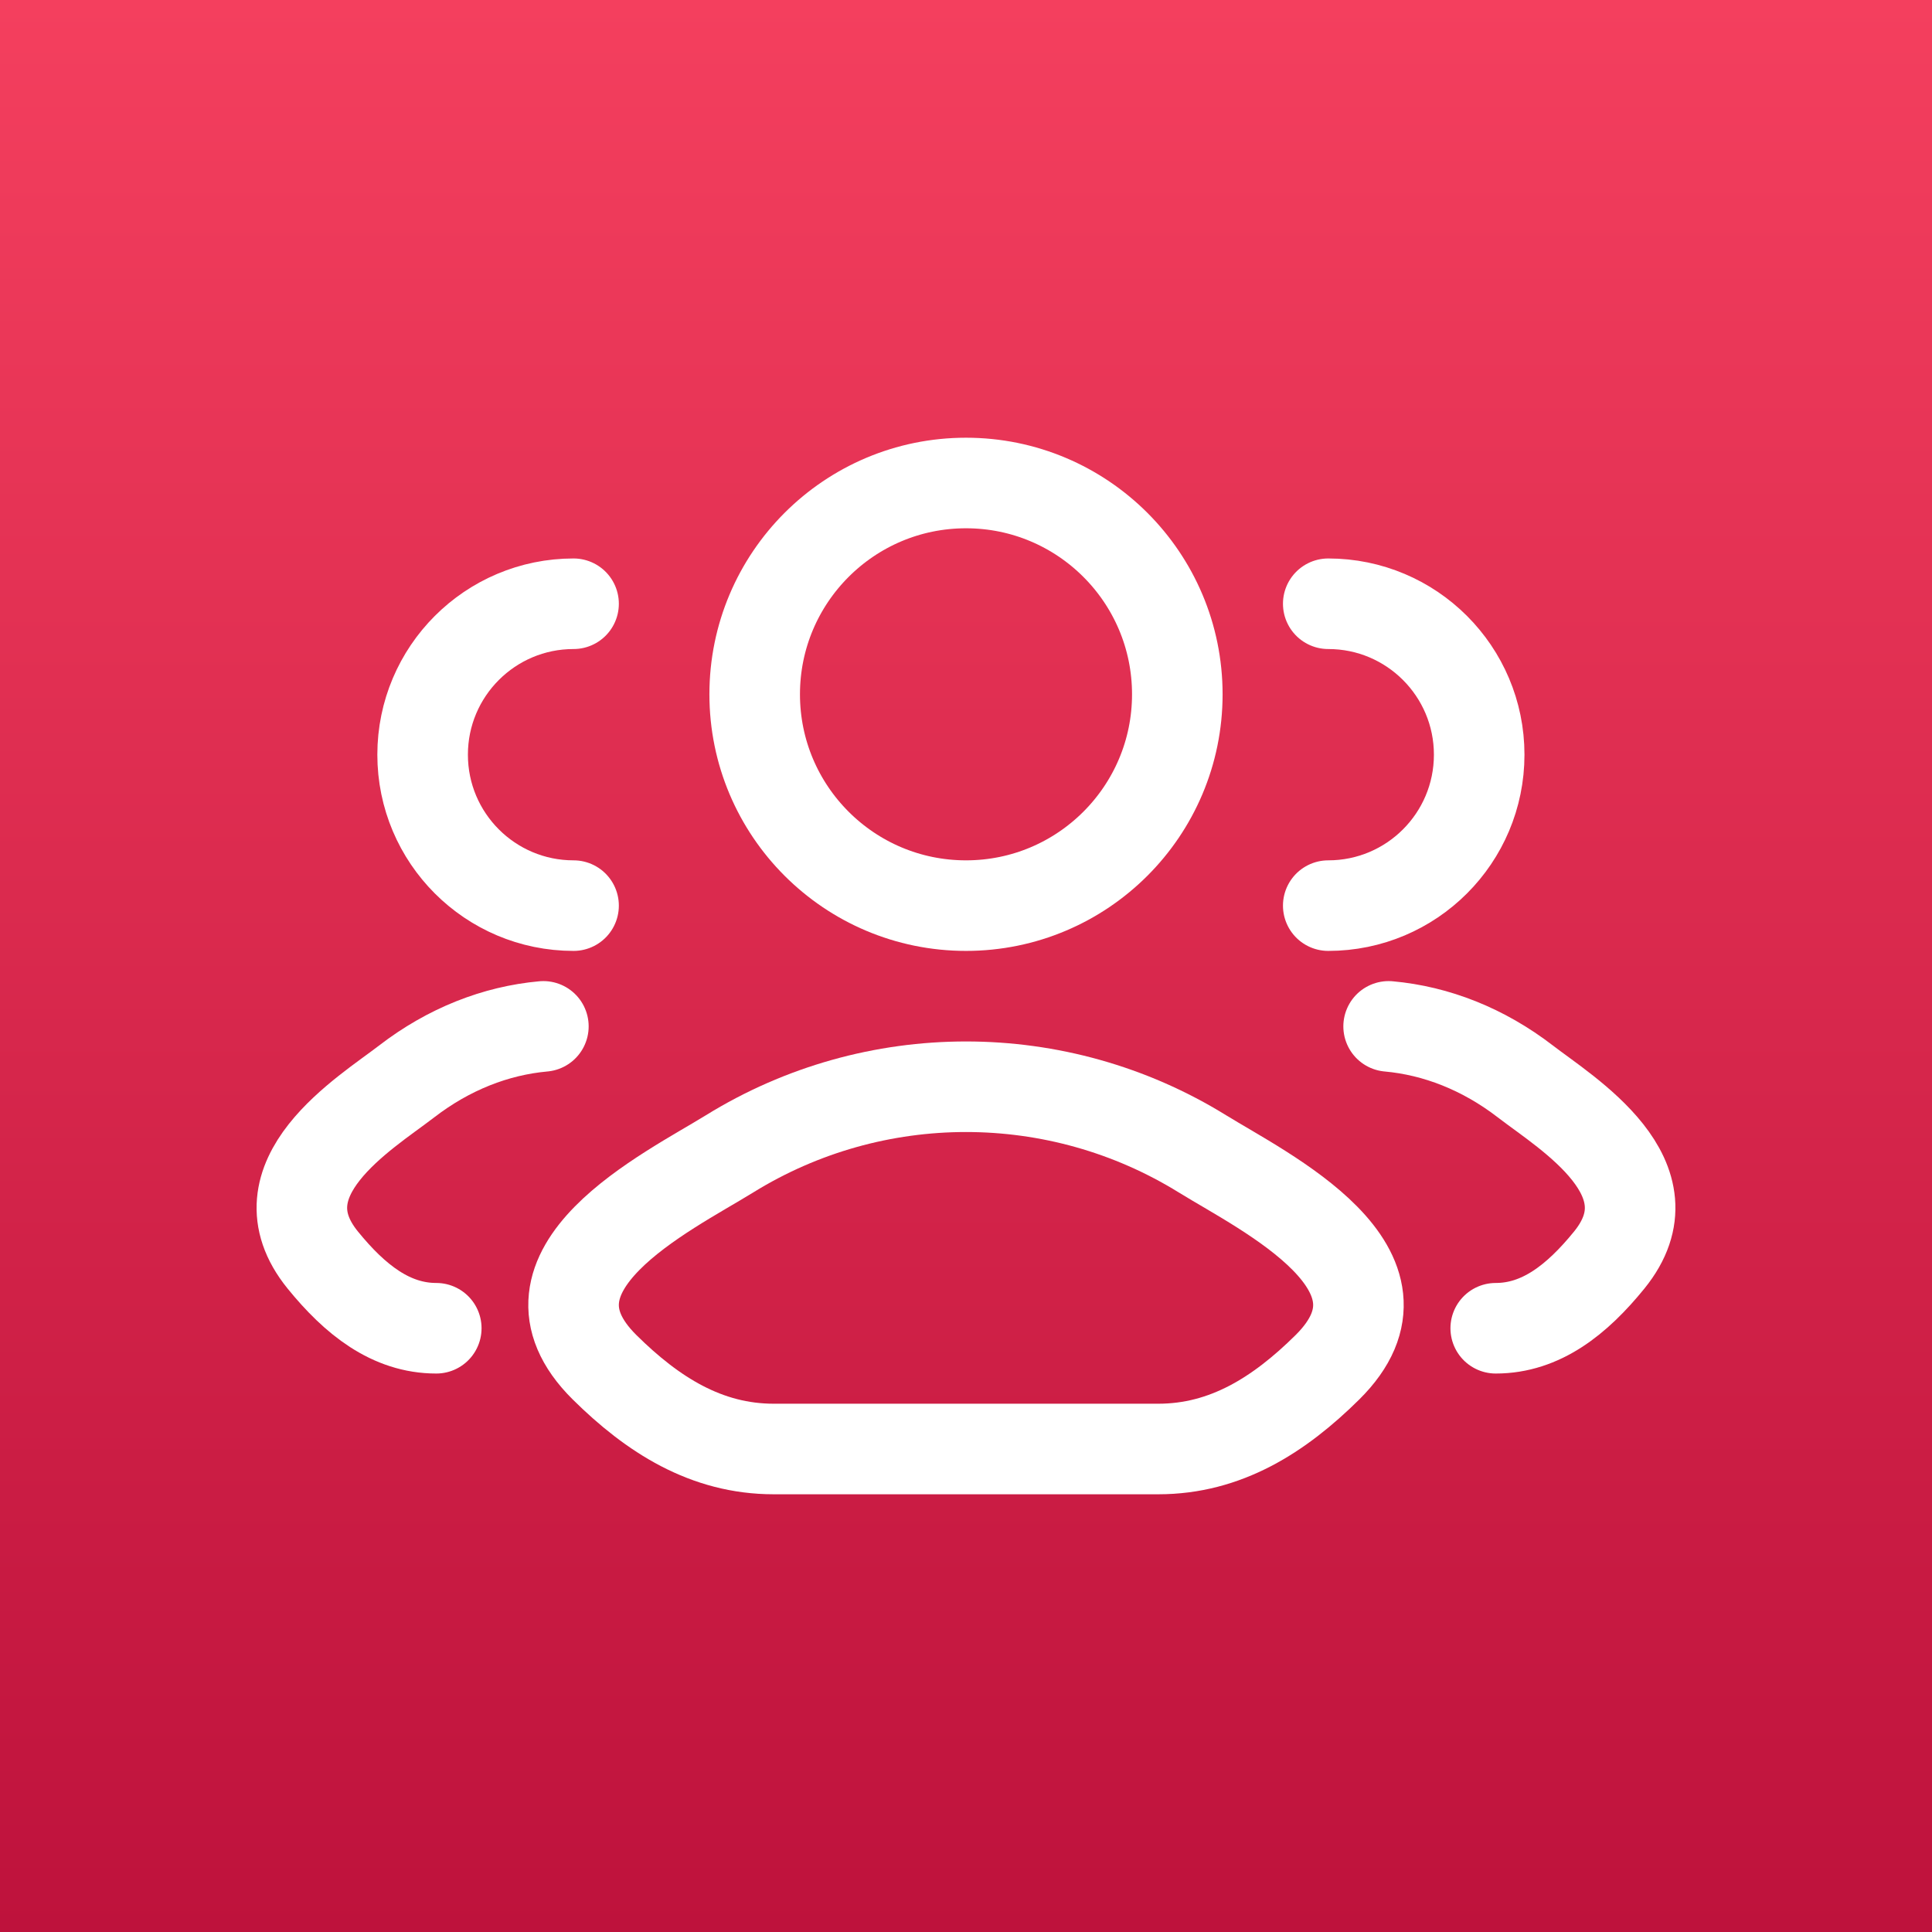
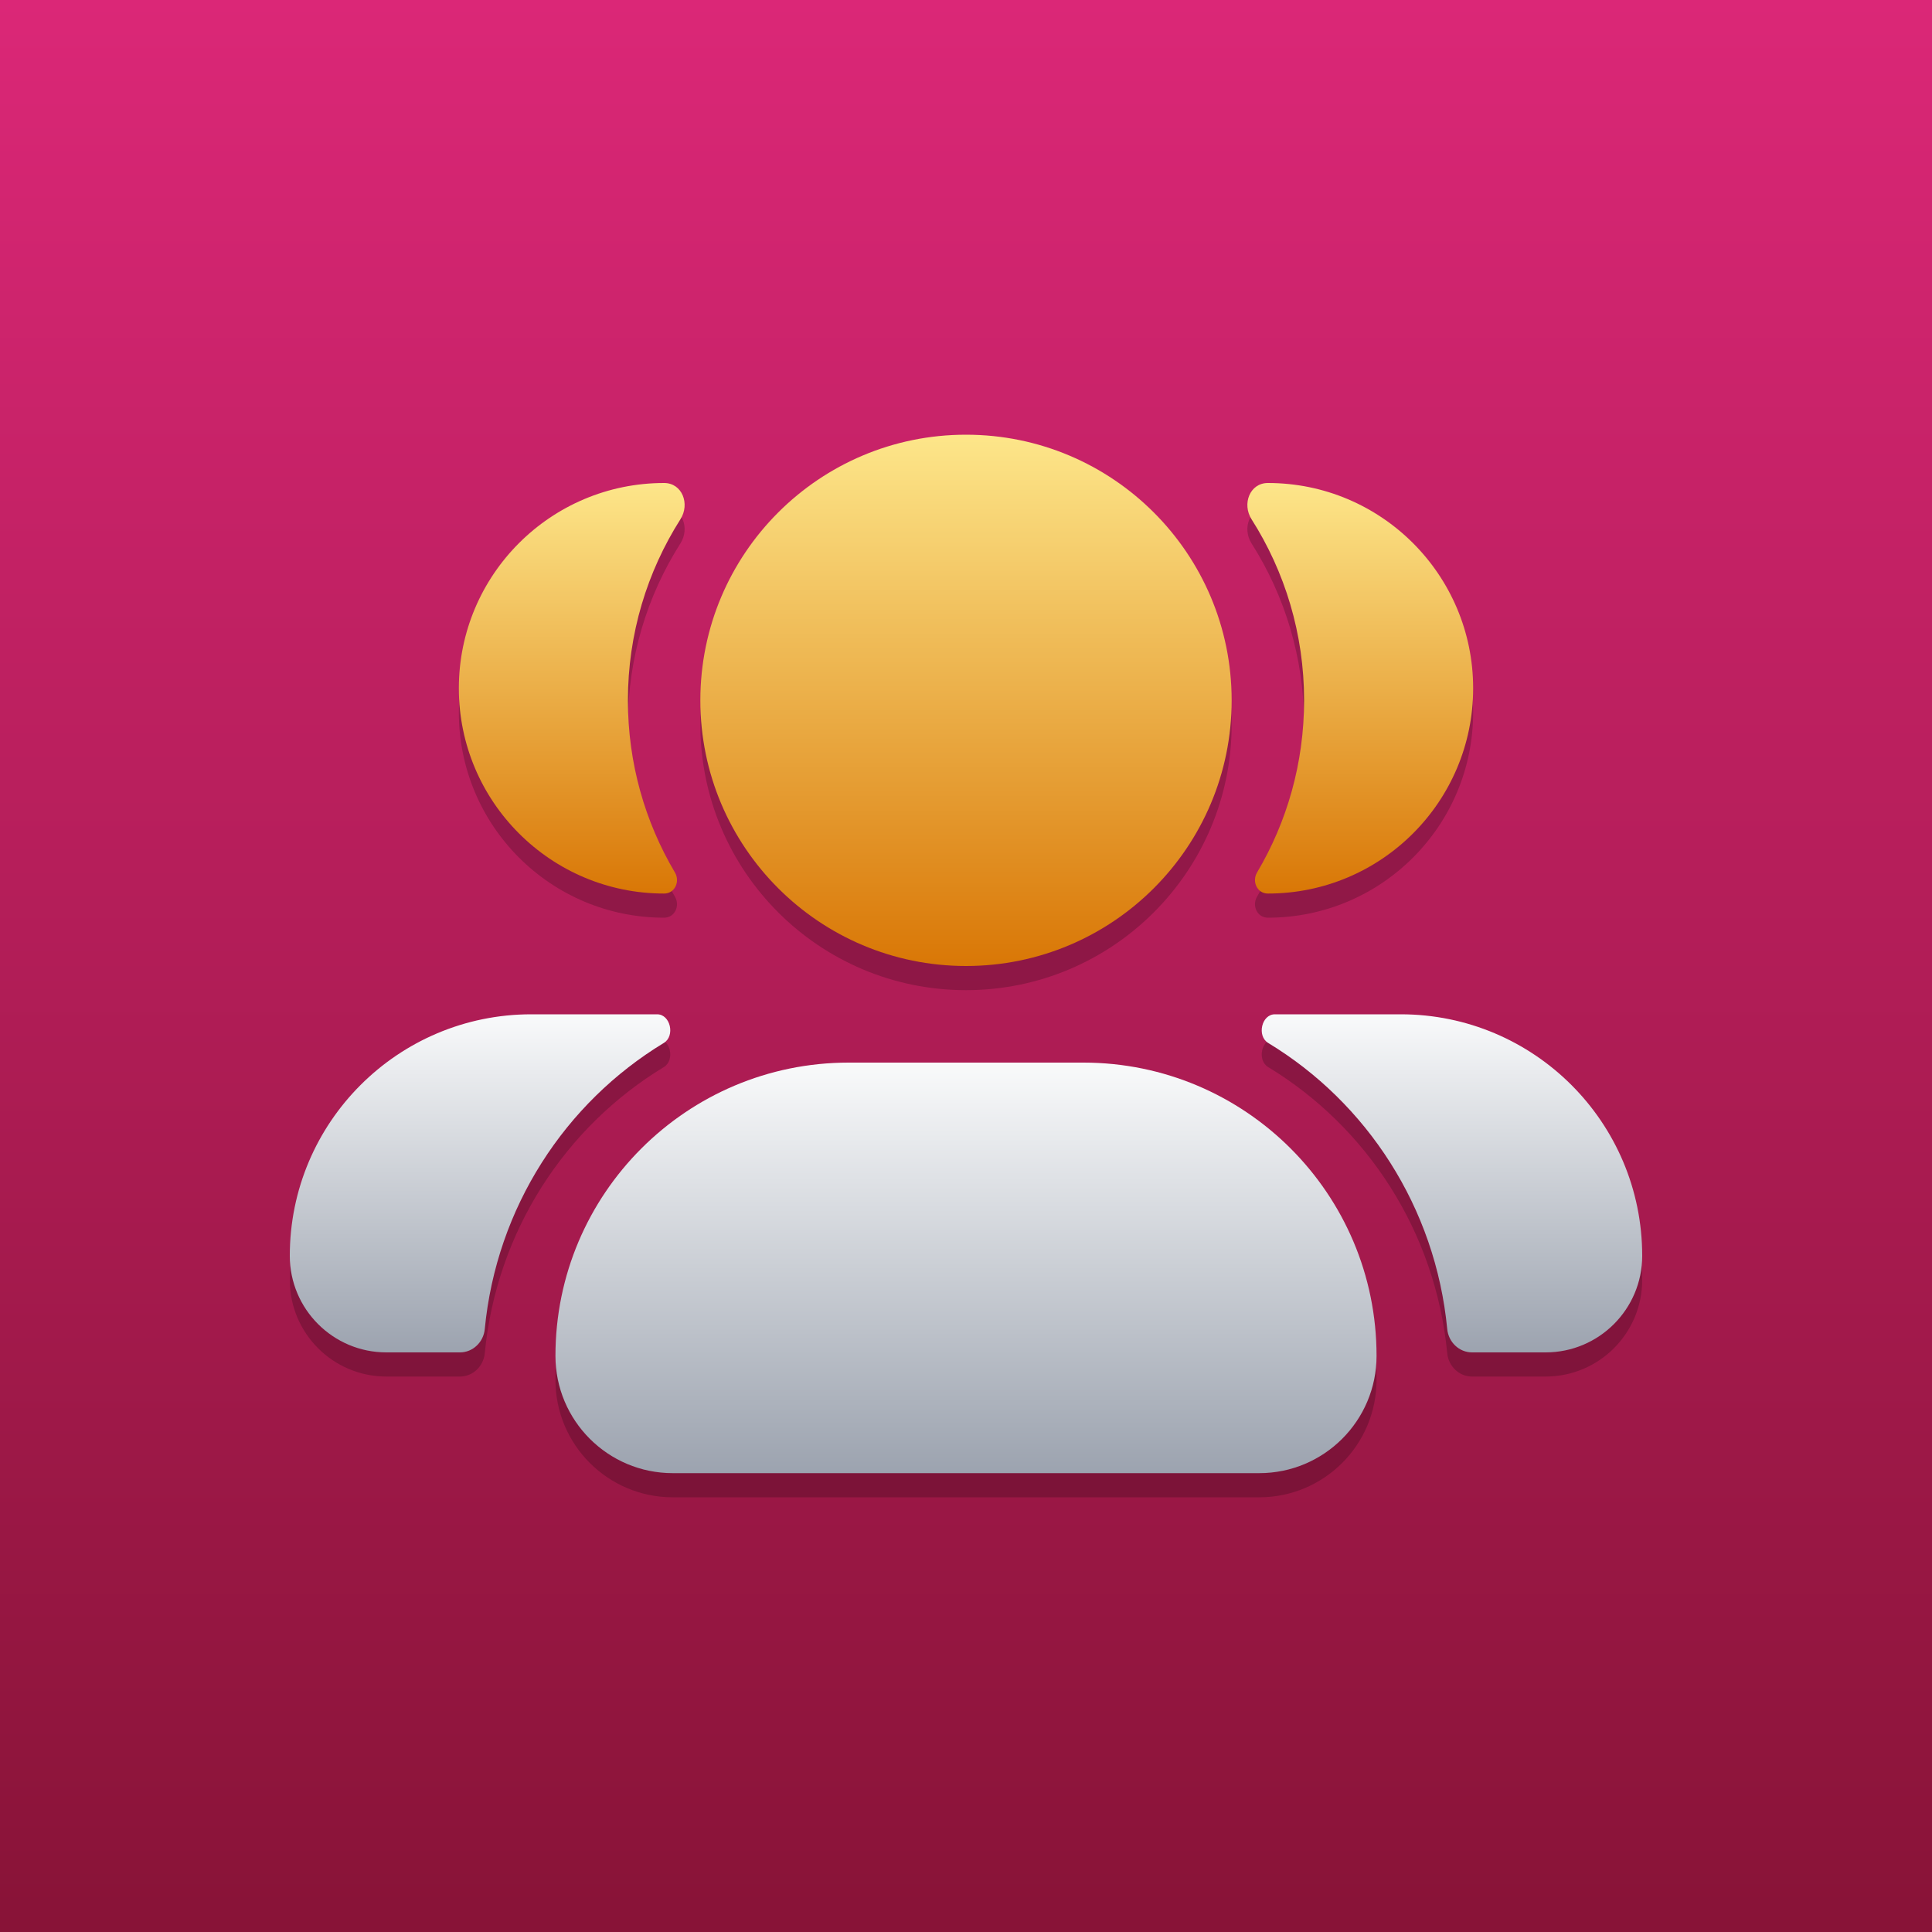
- <svg xmlns="http://www.w3.org/2000/svg" width="48" height="48" viewBox="0 0 48 48" fill="none">
-   <rect width="48" height="48" fill="url(#paint0_linear_221_2571)" />
-   <path d="M37.161 33C38.285 33 39.179 32.293 39.982 31.304C41.625 29.279 38.927 27.661 37.898 26.869C36.852 26.063 35.684 25.607 34.5 25.5M33 22.5C35.071 22.5 36.75 20.821 36.75 18.75C36.75 16.679 35.071 15 33 15" stroke="white" stroke-width="2.25" stroke-linecap="round" />
-   <path d="M10.839 33C9.715 33 8.821 32.293 8.018 31.304C6.375 29.279 9.073 27.661 10.102 26.869C11.148 26.063 12.316 25.607 13.5 25.5M14.25 22.5C12.179 22.5 10.5 20.821 10.5 18.75C10.5 16.679 12.179 15 14.25 15" stroke="white" stroke-width="2.25" stroke-linecap="round" />
-   <path d="M18.126 28.667C16.593 29.614 12.575 31.55 15.022 33.971C16.218 35.154 17.549 36 19.223 36H28.777C30.451 36 31.782 35.154 32.978 33.971C35.425 31.55 31.407 29.614 29.874 28.667C26.28 26.444 21.72 26.444 18.126 28.667Z" stroke="white" stroke-width="2.25" stroke-linecap="round" stroke-linejoin="round" />
-   <path d="M29.25 17.25C29.25 20.149 26.899 22.5 24 22.5C21.101 22.5 18.75 20.149 18.75 17.25C18.75 14.351 21.101 12 24 12C26.899 12 29.25 14.351 29.25 17.25Z" stroke="white" stroke-width="2.25" />
+ <svg xmlns="http://www.w3.org/2000/svg" width="80" height="80" viewBox="0 0 80 80" fill="none">
+   <rect width="80" height="80" fill="url(#paint0_linear_954_3785)" />
+   <path d="M59.927 56.036C59.979 56.572 60.417 57 60.956 57H64C66.209 57 68 55.209 68 53C68 47.477 63.523 43 58 43H52.791C52.236 43 52.038 43.899 52.512 44.186C56.591 46.655 59.444 50.993 59.927 56.036Z" fill="black" fill-opacity="0.2" />
+   <path d="M27.488 44.186C27.962 43.899 27.764 43 27.209 43H22C16.477 43 12 47.477 12 53C12 55.209 13.791 57 16 57H19.044C19.583 57 20.021 56.572 20.073 56.036C20.556 50.993 23.409 46.655 27.488 44.186Z" fill="black" fill-opacity="0.2" />
+   <path d="M44.857 45H35.143C28.437 45 23 50.437 23 57.143C23 59.825 25.175 62 27.857 62H52.143C54.825 62 57 59.825 57 57.143C57 50.437 51.563 45 44.857 45Z" fill="black" fill-opacity="0.2" />
+   <path d="M52.5 38C52.059 38 51.829 37.505 52.053 37.126C53.29 35.038 54 32.602 54 30C54 27.241 53.202 24.668 51.823 22.5C51.422 21.867 51.751 21 52.5 21C57.194 21 61 24.806 61 29.5C61 34.194 57.194 38 52.5 38Z" fill="black" fill-opacity="0.2" />
+   <path d="M28.176 22.5C28.578 21.867 28.249 21 27.5 21C22.806 21 19 24.806 19 29.5C19 34.194 22.806 38 27.5 38C27.941 38 28.171 37.505 27.946 37.126C26.71 35.038 26 32.602 26 30C26 27.241 26.798 24.668 28.176 22.5Z" fill="black" fill-opacity="0.2" />
+   <path d="M51 30C51 36.075 46.075 41 40 41C33.925 41 29 36.075 29 30C29 23.925 33.925 19 40 19C46.075 19 51 23.925 51 30Z" fill="black" fill-opacity="0.2" />
+   <path d="M59.927 55.036C59.979 55.572 60.417 56 60.956 56H64C66.209 56 68 54.209 68 52C68 46.477 63.523 42 58 42H52.791C52.236 42 52.038 42.899 52.512 43.186C56.591 45.655 59.444 49.993 59.927 55.036Z" fill="url(#paint1_linear_954_3785)" />
+   <path d="M27.488 43.186C27.962 42.899 27.764 42 27.209 42H22C16.477 42 12 46.477 12 52C12 54.209 13.791 56 16 56H19.044C19.583 56 20.021 55.572 20.073 55.036C20.556 49.993 23.409 45.655 27.488 43.186Z" fill="url(#paint2_linear_954_3785)" />
+   <path d="M44.857 44H35.143C28.437 44 23 49.437 23 56.143C23 58.825 25.175 61 27.857 61H52.143C54.825 61 57 58.825 57 56.143C57 49.437 51.563 44 44.857 44Z" fill="url(#paint3_linear_954_3785)" />
+   <path fill-rule="evenodd" clip-rule="evenodd" d="M52.5 37C52.059 37 51.829 36.505 52.053 36.126C53.29 34.038 54 31.602 54 29C54 26.241 53.202 23.668 51.823 21.5C51.422 20.867 51.751 20 52.5 20C57.194 20 61 23.806 61 28.5C61 33.194 57.194 37 52.5 37Z" fill="url(#paint4_linear_954_3785)" />
+   <path fill-rule="evenodd" clip-rule="evenodd" d="M28.176 21.5C28.578 20.867 28.249 20 27.5 20C22.806 20 19 23.806 19 28.5C19 33.194 22.806 37 27.5 37C27.941 37 28.171 36.505 27.946 36.126C26.71 34.038 26 31.602 26 29C26 26.241 26.798 23.668 28.176 21.5Z" fill="url(#paint5_linear_954_3785)" />
+   <circle cx="40" cy="29" r="11" fill="url(#paint6_linear_954_3785)" />
  <defs>
-     <linearGradient id="paint0_linear_221_2571" x1="24" y1="0" x2="24" y2="48" gradientUnits="userSpaceOnUse">
-       <stop stop-color="#F43F5E" />
-       <stop offset="1" stop-color="#BE123C" />
+     <linearGradient id="paint0_linear_954_3785" x1="40" y1="0" x2="40" y2="80" gradientUnits="userSpaceOnUse">
+       <stop stop-color="#DB2777" />
+       <stop offset="1" stop-color="#881337" />
+     </linearGradient>
+     <linearGradient id="paint1_linear_954_3785" x1="59.046" y1="42" x2="59.046" y2="56" gradientUnits="userSpaceOnUse">
+       <stop stop-color="#F9FAFB" />
+       <stop offset="1" stop-color="#9CA3AF" />
+     </linearGradient>
+     <linearGradient id="paint2_linear_954_3785" x1="20.954" y1="42" x2="20.954" y2="56" gradientUnits="userSpaceOnUse">
+       <stop stop-color="#F9FAFB" />
+       <stop offset="1" stop-color="#9CA3AF" />
+     </linearGradient>
+     <linearGradient id="paint3_linear_954_3785" x1="40" y1="44" x2="40" y2="61" gradientUnits="userSpaceOnUse">
+       <stop stop-color="#F9FAFB" />
+       <stop offset="1" stop-color="#9CA3AF" />
+     </linearGradient>
+     <linearGradient id="paint4_linear_954_3785" x1="56.325" y1="20" x2="56.325" y2="37" gradientUnits="userSpaceOnUse">
+       <stop stop-color="#FDE68A" />
+       <stop offset="1" stop-color="#D97706" />
+     </linearGradient>
+     <linearGradient id="paint5_linear_954_3785" x1="23.675" y1="20" x2="23.675" y2="37" gradientUnits="userSpaceOnUse">
+       <stop stop-color="#FDE68A" />
+       <stop offset="1" stop-color="#D97706" />
+     </linearGradient>
+     <linearGradient id="paint6_linear_954_3785" x1="40" y1="18" x2="40" y2="40" gradientUnits="userSpaceOnUse">
+       <stop stop-color="#FDE68A" />
+       <stop offset="1" stop-color="#D97706" />
    </linearGradient>
  </defs>
</svg>
